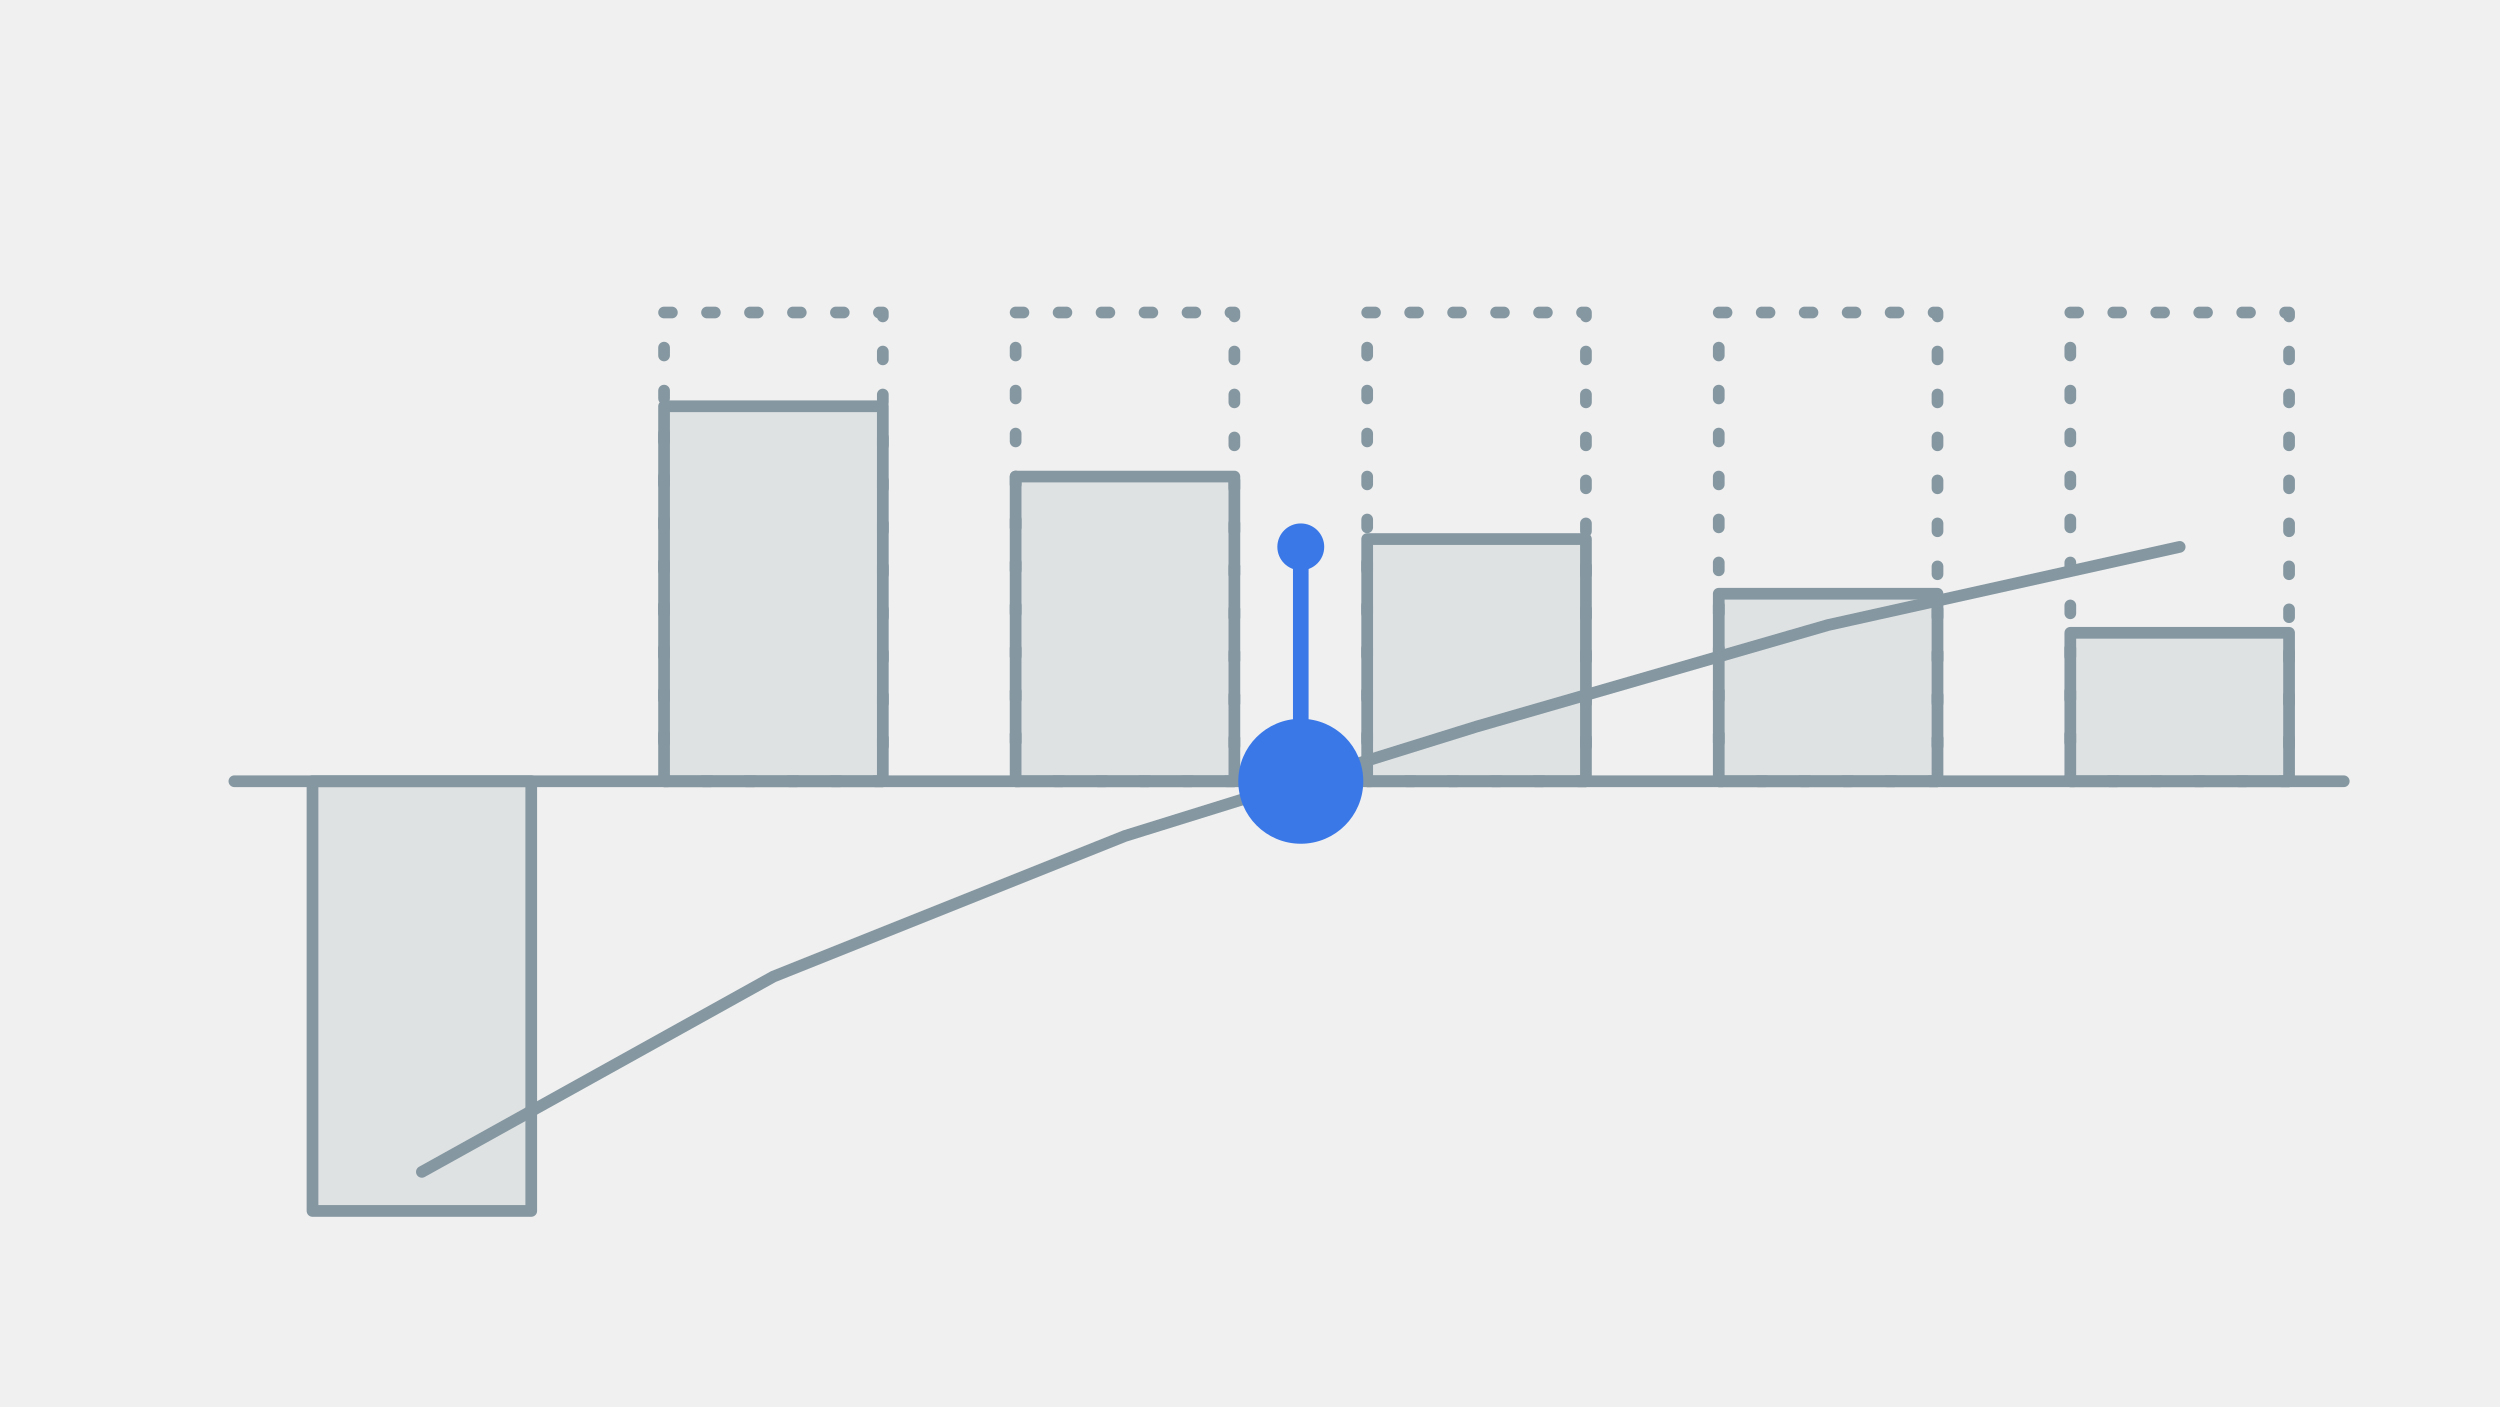
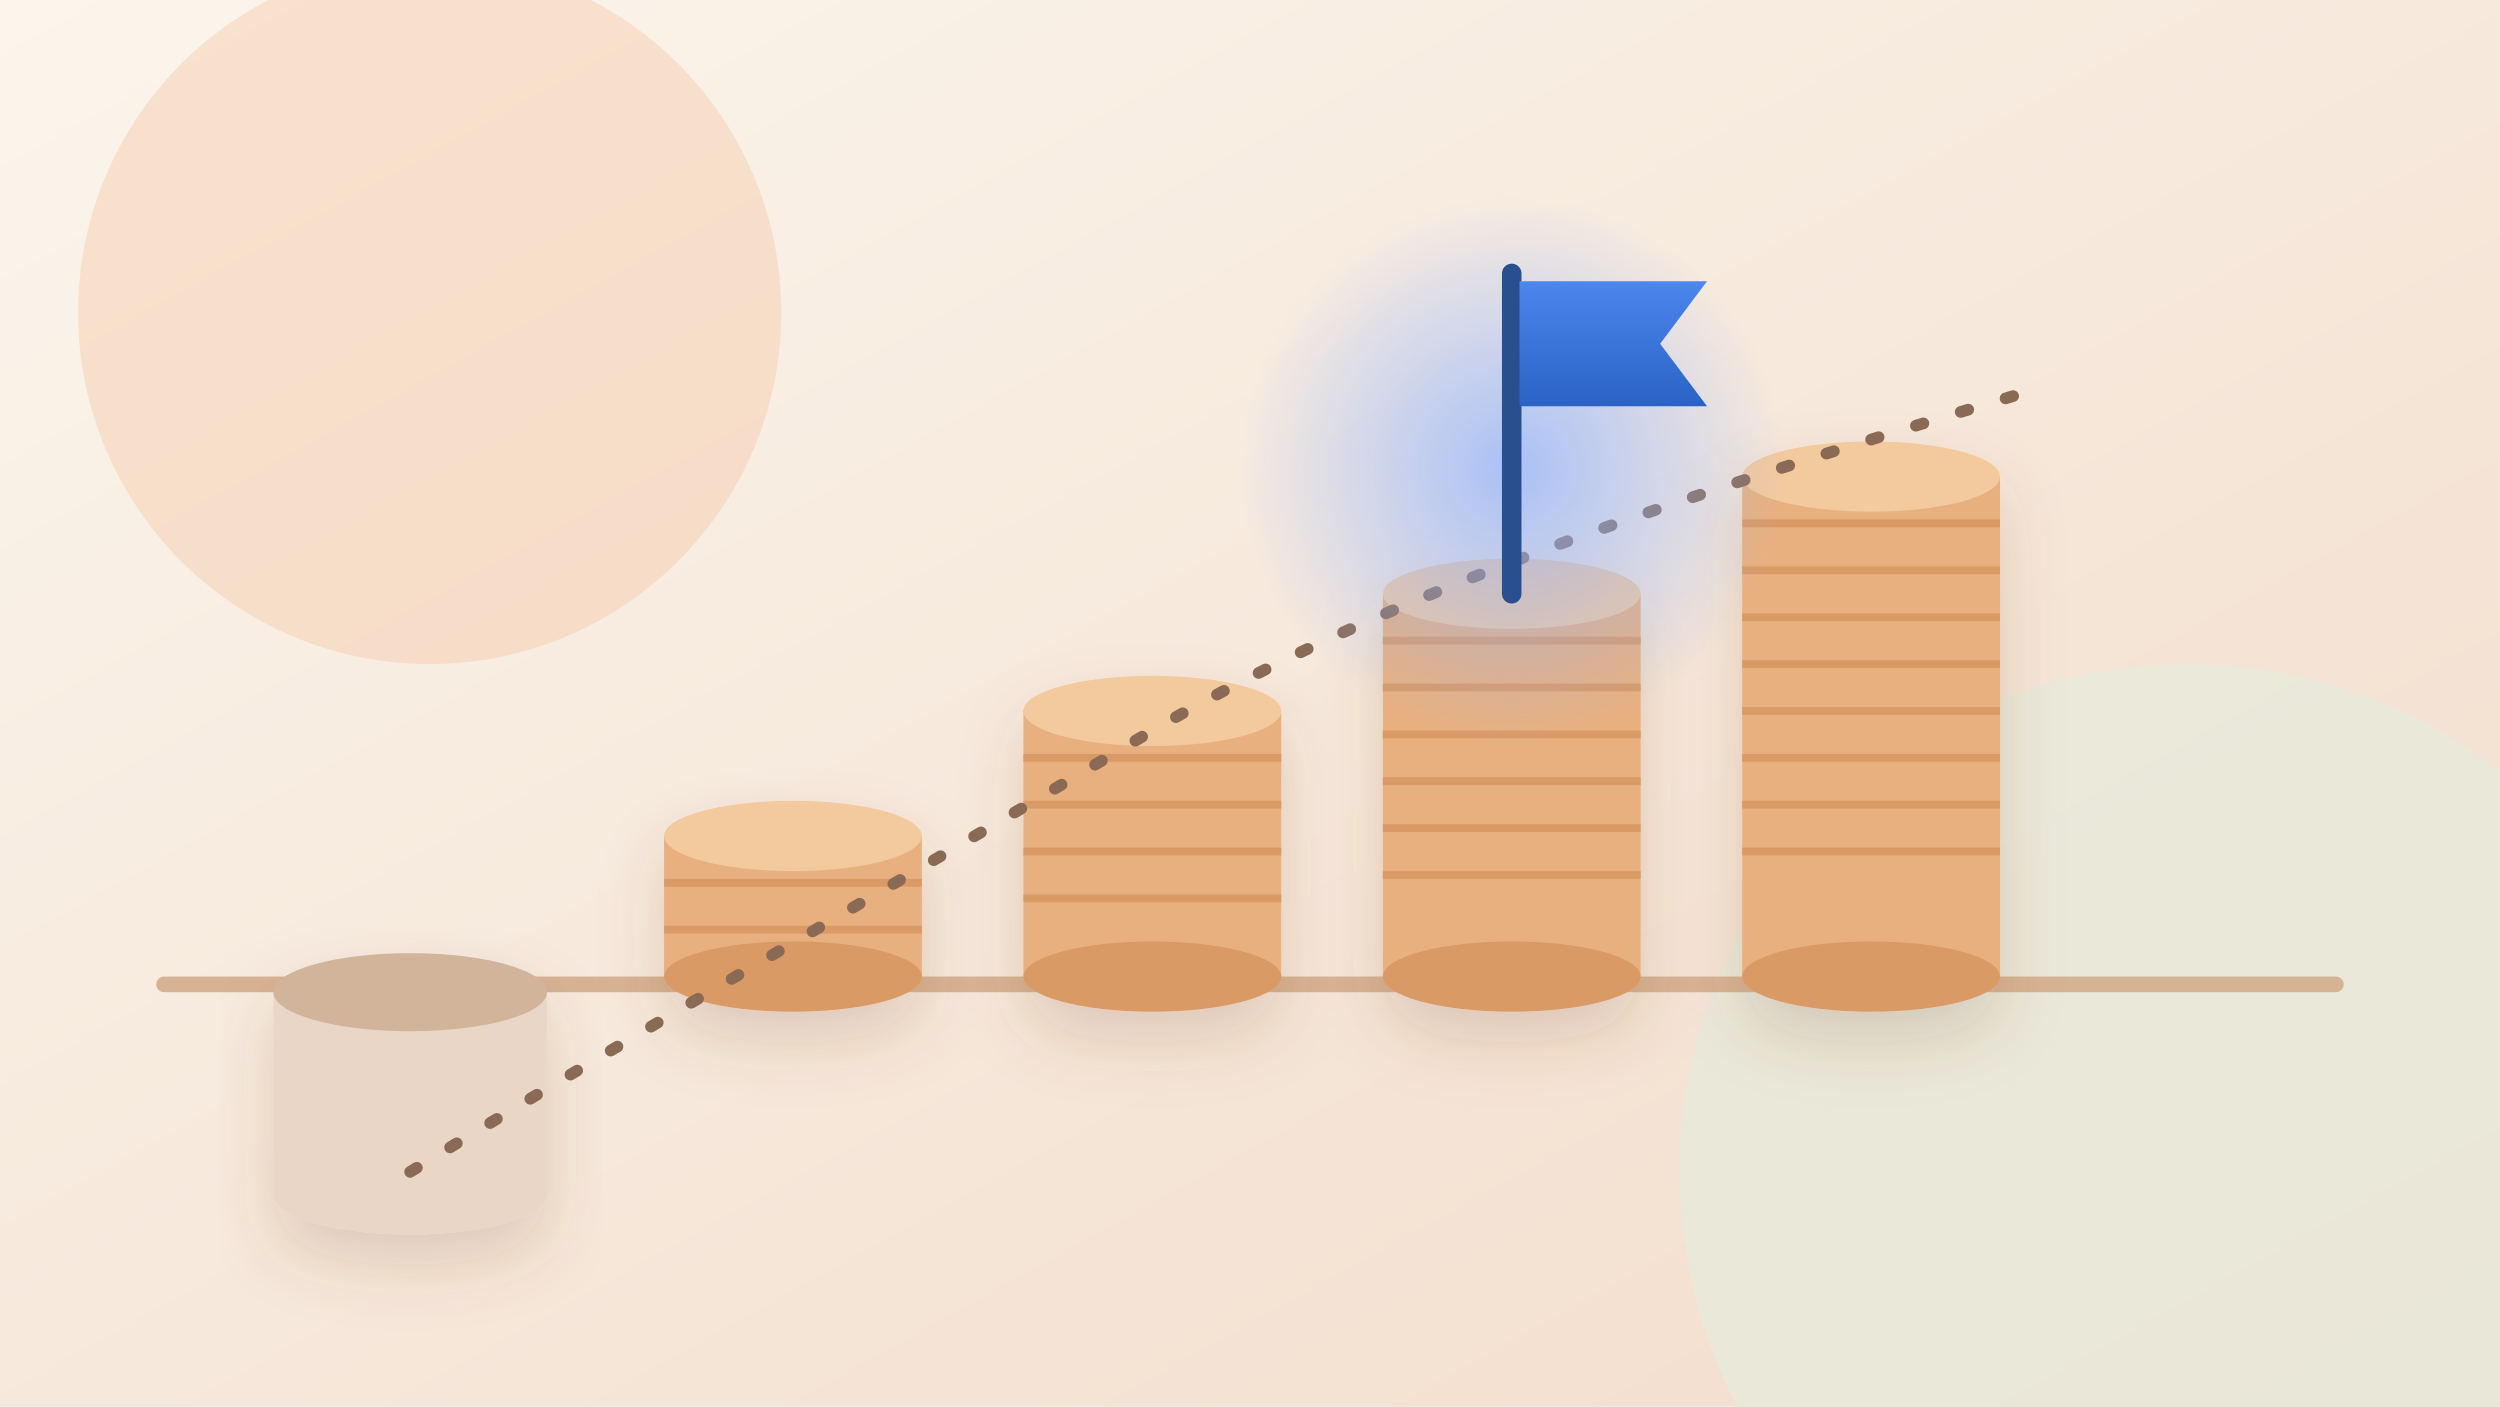
<svg xmlns="http://www.w3.org/2000/svg" viewBox="0 0 640 360" role="img" aria-labelledby="t">
-   <style>.l{fill:none;stroke:#8597a1;stroke-width:3;stroke-linecap:round;stroke-linejoin:round}.f{fill:#8597a1;fill-opacity:.16;stroke:#8597a1;stroke-width:3;stroke-linejoin:round}.t{fill:#8597a1}.d{stroke-dasharray:2 9}.b{fill:#3b78e7}.bl{fill:none;stroke:#3b78e7;stroke-width:4;stroke-linecap:round;stroke-linejoin:round}.w{fill:none;stroke:#fff;stroke-width:4;stroke-linecap:round;stroke-linejoin:round}</style>
-   <path class="l" d="M60 200h540" />
-   <rect class="f" x="80" y="200" width="56" height="110" />
-   <rect class="l d" x="170" y="80" width="56" height="120" />
-   <rect class="f" x="170" y="104" width="56" height="96" />
-   <rect class="l d" x="260" y="80" width="56" height="120" />
-   <rect class="f" x="260" y="122" width="56" height="78" />
-   <rect class="l d" x="350" y="80" width="56" height="120" />
-   <rect class="f" x="350" y="138" width="56" height="62" />
-   <rect class="l d" x="440" y="80" width="56" height="120" />
-   <rect class="f" x="440" y="152" width="56" height="48" />
-   <rect class="l d" x="530" y="80" width="56" height="120" />
-   <rect class="f" x="530" y="162" width="56" height="38" />
-   <path class="l" d="M108 300L198 250 288 214 378 186 468 160 558 140" />
-   <circle class="b" cx="333" cy="200" r="16" />
-   <path class="bl" d="M333 200v-56" />
-   <circle class="b" cx="333" cy="140" r="6" />
+   <defs>
+     <linearGradient id="bg" x1="0" y1="0" x2="1" y2="1">
+       <stop offset="0" stop-color="#FBF5EC" />
+       <stop offset="1" stop-color="#F2DCCB" />
+     </linearGradient>
+     <radialGradient id="glow" cx=".5" cy=".5" r=".5">
+       <stop offset="0" stop-color="#8FB3FF" stop-opacity=".75" />
+       <stop offset="1" stop-color="#8FB3FF" stop-opacity="0" />
+     </radialGradient>
+     <linearGradient id="blue" x1="0" y1="0" x2="0" y2="1">
+       <stop offset="0" stop-color="#4C86EE" />
+       <stop offset="1" stop-color="#2A63C4" />
+     </linearGradient>
+     <filter id="sh" x="-20%" y="-20%" width="140%" height="160%">
+       <feDropShadow dx="0" dy="8" stdDeviation="8" flood-color="#7A4E2E" flood-opacity=".18" />
+     </filter>
+   </defs>
+   <rect width="640" height="360" fill="url(#bg)" />
+   <circle cx="110" cy="80" r="90" fill="#F6CDB0" opacity=".5" />
+   <circle cx="560" cy="300" r="130" fill="#E7EADB" opacity=".8" />
+   <rect x="40" y="250" width="560" height="4" rx="2" fill="#D7B395" />
+   <g filter="url(#sh)">
+     <path d="M70 254h70v52a35 10 0 0 1-70 0z" fill="#E9D6C6" />
+     <ellipse cx="105" cy="254" rx="35" ry="10" fill="#D2B49B" />
+   </g>
+   <g filter="url(#sh)" id="stacks">
+     <g transform="translate(170 0)">
+       <rect x="0" y="214" width="66" height="36" fill="#E8B07F" />
+       <ellipse cx="33" cy="250" rx="33" ry="9" fill="#D99A66" />
+       <ellipse cx="33" cy="214" rx="33" ry="9" fill="#F3C99E" />
+       <path d="M0 226h66M0 238h66" stroke="#D99A66" stroke-width="2" />
+     </g>
+     <g transform="translate(262 0)">
+       <rect x="0" y="182" width="66" height="68" fill="#E8B07F" />
+       <ellipse cx="33" cy="250" rx="33" ry="9" fill="#D99A66" />
+       <ellipse cx="33" cy="182" rx="33" ry="9" fill="#F3C99E" />
+       <path d="M0 194h66M0 206h66M0 218h66M0 230h66" stroke="#D99A66" stroke-width="2" />
+     </g>
+     <g transform="translate(354 0)">
+       <rect x="0" y="152" width="66" height="98" fill="#E8B07F" />
+       <ellipse cx="33" cy="250" rx="33" ry="9" fill="#D99A66" />
+       <ellipse cx="33" cy="152" rx="33" ry="9" fill="#F3C99E" />
+       <path d="M0 164h66M0 176h66M0 188h66M0 200h66M0 212h66M0 224h66" stroke="#D99A66" stroke-width="2" />
+     </g>
+     <g transform="translate(446 0)">
+       <rect x="0" y="122" width="66" height="128" fill="#E8B07F" />
+       <ellipse cx="33" cy="250" rx="33" ry="9" fill="#D99A66" />
+       <ellipse cx="33" cy="122" rx="33" ry="9" fill="#F3C99E" />
+       <path d="M0 134h66M0 146h66M0 158h66M0 170h66M0 182h66M0 194h66M0 206h66M0 218h66" stroke="#D99A66" stroke-width="2" />
+     </g>
+   </g>
+   <path d="M105 300C170 260 230 226 290 190S420 130 520 100" fill="none" stroke="#8A6A55" stroke-width="3" stroke-dasharray="2 10" stroke-linecap="round" />
+   <circle cx="387" cy="120" r="70" fill="url(#glow)" />
+   <path d="M387 152V70" stroke="#2A4F8F" stroke-width="5" stroke-linecap="round" />
+   <path d="M389 72h48l-12 16 12 16h-48z" fill="url(#blue)" />
</svg>
